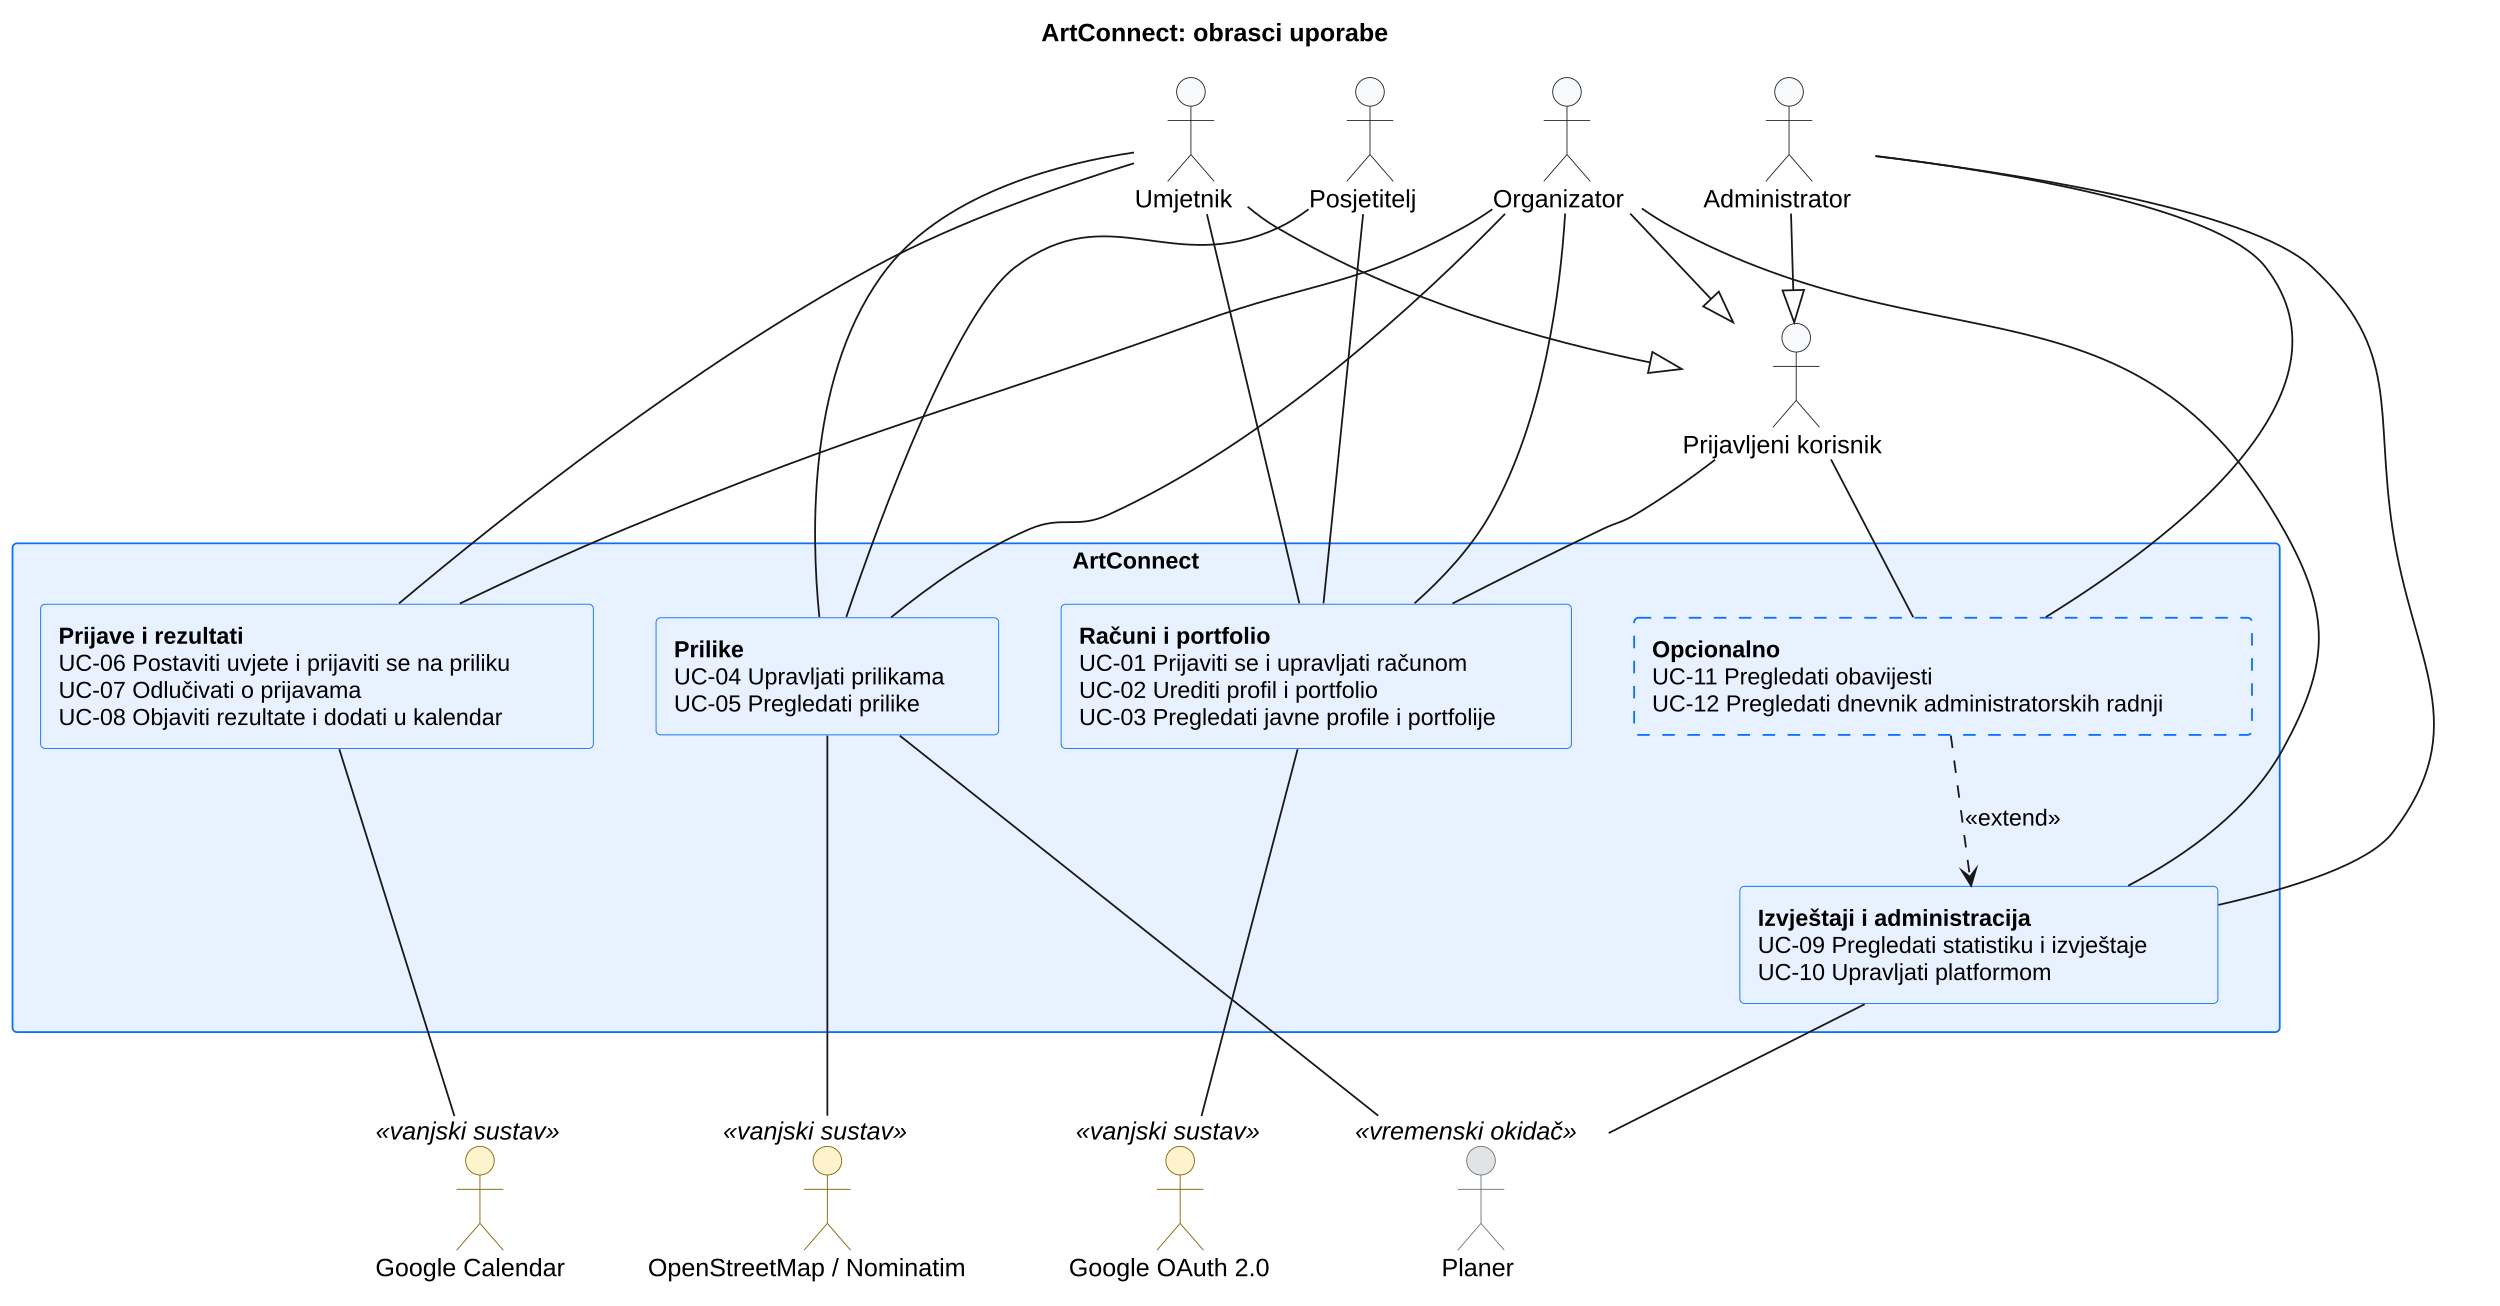
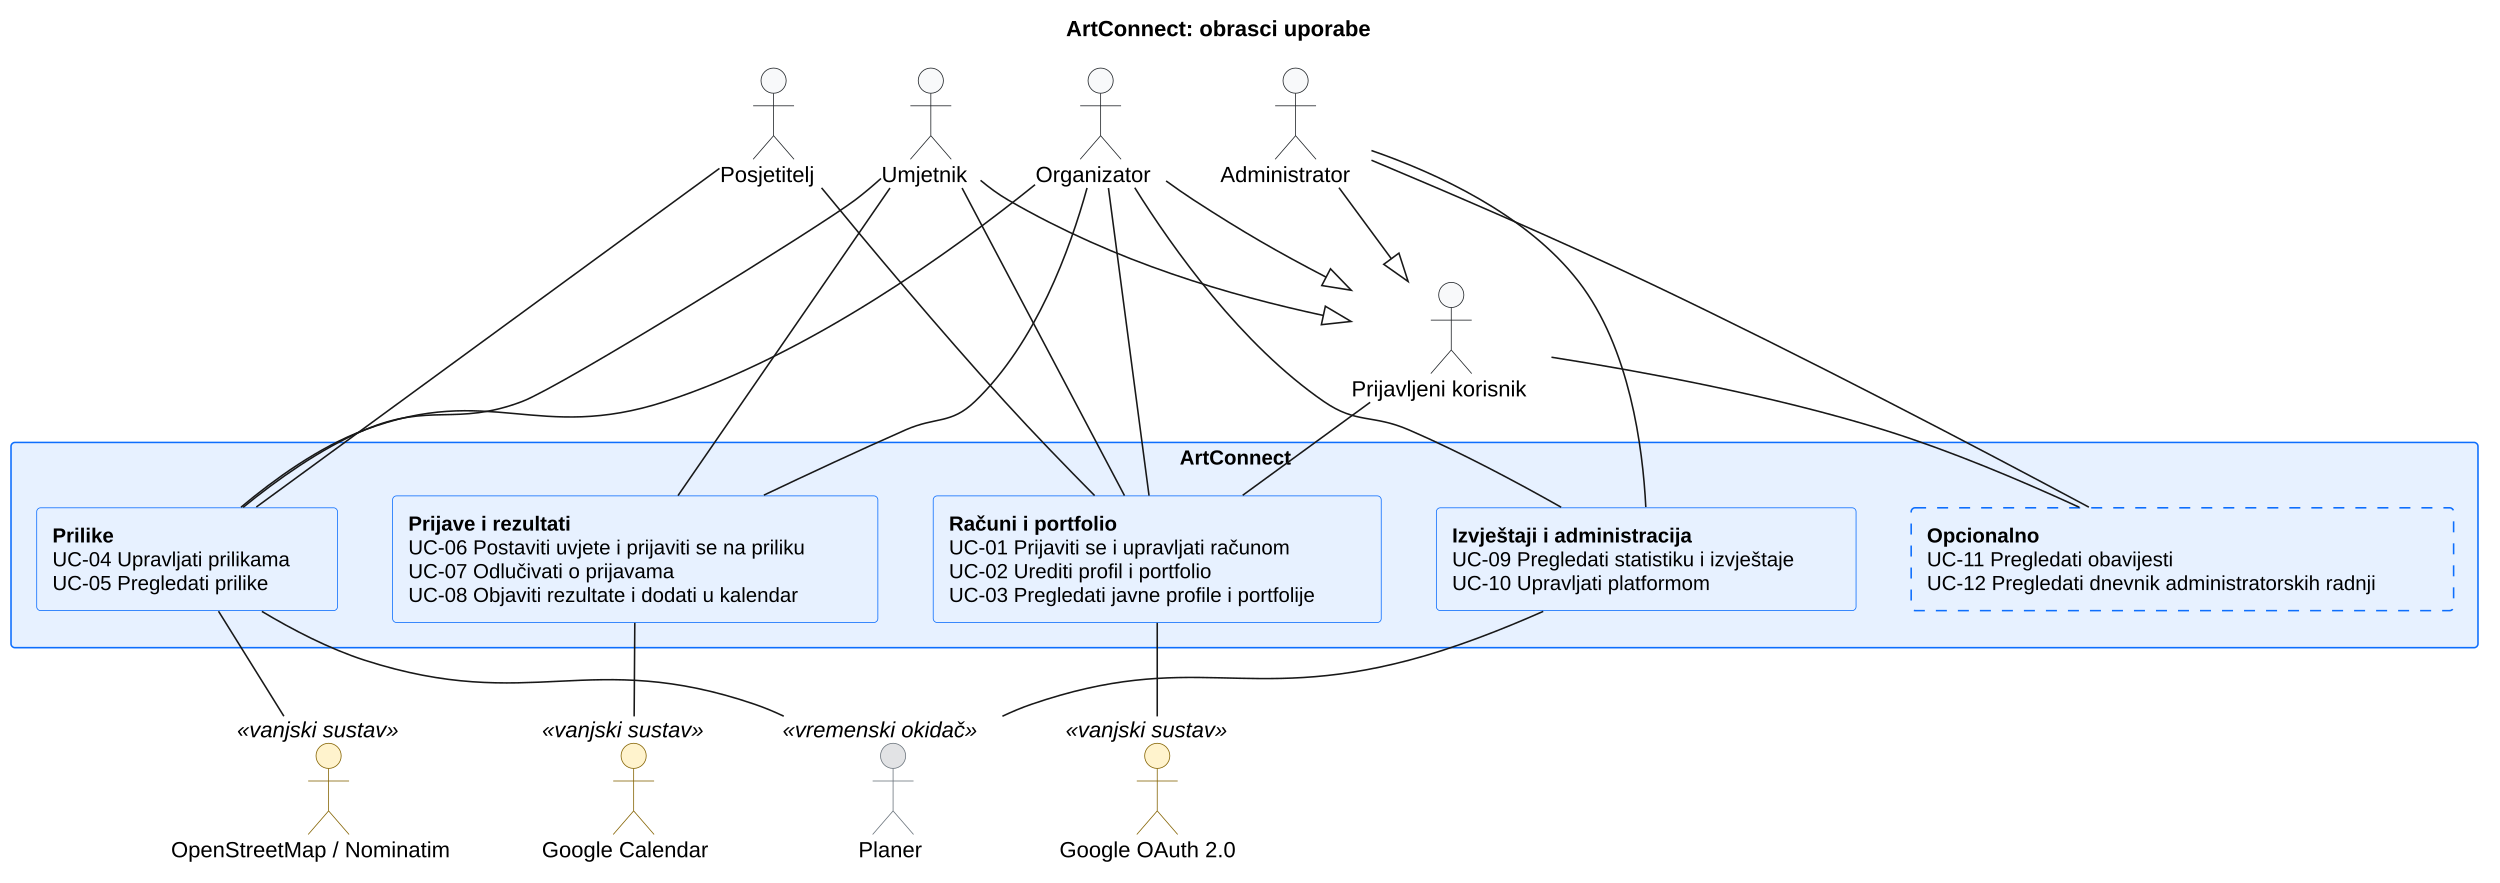
- <svg xmlns="http://www.w3.org/2000/svg" version="1.1" data-diagram-type="DESCRIPTION" style="width:1396px;height:729px;background:#FFFFFF;" width="1396px" height="729px" viewBox="0 0 1396 729" zoomAndPan="magnify" preserveAspectRatio="none" contentStyleType="text/css">
+ <svg xmlns="http://www.w3.org/2000/svg" version="1.1" data-diagram-type="DESCRIPTION" style="width:1590px;height:561px;background:#FFFFFF;" width="1590px" height="561px" viewBox="0 0 1590 561" zoomAndPan="magnify" preserveAspectRatio="none" contentStyleType="text/css">
  <defs />
  <g font-family="sans-serif" lengthAdjust="spacing">
    <g class="title" data-source-line="1">
-       <text x="581.451" y="22.995" fill="#000" font-size="14" textLength="226.987" font-weight="700" font-family="Arial">ArtConnect: obrasci uporabe</text>
+       <text x="678.006" y="22.995" fill="#000" font-size="14" textLength="226.987" font-weight="700" font-family="Arial">ArtConnect: obrasci uporabe</text>
    </g>
    <g class="cluster" data-qualified-name="ArtConnect" id="ent0013" data-source-line="41">
-       <rect x="7" y="303.397" width="1266" height="272.93" fill="#E7F1FF" style="stroke:#0D6EFD;stroke-width:1;" rx="2.5" ry="2.5" />
-       <text x="598.797" y="317.464" fill="#000" font-size="13" textLength="82.405" font-weight="700" font-family="Arial">ArtConnect</text>
+       <rect x="7" y="281.387" width="1569" height="130.54" fill="#E7F1FF" style="stroke:#0D6EFD;stroke-width:1;" rx="2.5" ry="2.5" />
+       <text x="750.297" y="295.454" fill="#000" font-size="13" textLength="82.405" font-weight="700" font-family="Arial">ArtConnect</text>
    </g>
    <g class="entity" data-qualified-name="ArtConnect.Racuni" id="ent0014" data-source-line="42">
-       <rect x="592.53" y="337.397" width="284.938" height="80.531" fill="#E7F1FF" style="stroke:#0D6EFD;stroke-width:0.5;" rx="2.5" ry="2.5" />
-       <text x="602.53" y="359.464" fill="#000" font-size="13" textLength="126.255" font-weight="700" font-family="Arial">Računi i portfolio</text>
-       <text x="602.53" y="374.597" fill="#000" font-size="13" textLength="246.207" font-family="Arial">UC-01 Prijaviti se i upravljati računom</text>
-       <text x="602.53" y="389.729" fill="#000" font-size="13" textLength="191.103" font-family="Arial">UC-02 Urediti profil i portfolio</text>
-       <text x="602.53" y="404.862" fill="#000" font-size="13" textLength="264.938" font-family="Arial">UC-03 Pregledati javne profile i portfolije</text>
+       <rect x="593.53" y="315.387" width="284.938" height="80.531" fill="#E7F1FF" style="stroke:#0D6EFD;stroke-width:0.5;" rx="2.5" ry="2.5" />
+       <text x="603.53" y="337.454" fill="#000" font-size="13" textLength="126.255" font-weight="700" font-family="Arial">Računi i portfolio</text>
+       <text x="603.53" y="352.587" fill="#000" font-size="13" textLength="246.207" font-family="Arial">UC-01 Prijaviti se i upravljati računom</text>
+       <text x="603.53" y="367.719" fill="#000" font-size="13" textLength="191.103" font-family="Arial">UC-02 Urediti profil i portfolio</text>
+       <text x="603.53" y="382.852" fill="#000" font-size="13" textLength="264.938" font-family="Arial">UC-03 Pregledati javne profile i portfolije</text>
    </g>
    <g class="entity" data-qualified-name="ArtConnect.Prilike" id="ent0015" data-source-line="43">
-       <rect x="366.34" y="344.957" width="191.317" height="65.398" fill="#E7F1FF" style="stroke:#0D6EFD;stroke-width:0.5;" rx="2.5" ry="2.5" />
-       <text x="376.34" y="367.024" fill="#000" font-size="13" textLength="46.77" font-weight="700" font-family="Arial">Prilike</text>
-       <text x="376.34" y="382.157" fill="#000" font-size="13" textLength="171.317" font-family="Arial">UC-04 Upravljati prilikama</text>
-       <text x="376.34" y="397.289" fill="#000" font-size="13" textLength="154.02" font-family="Arial">UC-05 Pregledati prilike</text>
+       <rect x="23.34" y="322.957" width="191.317" height="65.398" fill="#E7F1FF" style="stroke:#0D6EFD;stroke-width:0.5;" rx="2.5" ry="2.5" />
+       <text x="33.34" y="345.024" fill="#000" font-size="13" textLength="46.77" font-weight="700" font-family="Arial">Prilike</text>
+       <text x="33.34" y="360.157" fill="#000" font-size="13" textLength="171.317" font-family="Arial">UC-04 Upravljati prilikama</text>
+       <text x="33.34" y="375.289" fill="#000" font-size="13" textLength="154.02" font-family="Arial">UC-05 Pregledati prilike</text>
    </g>
    <g class="entity" data-qualified-name="ArtConnect.Prijave" id="ent0016" data-source-line="44">
-       <rect x="22.69" y="337.397" width="308.622" height="80.531" fill="#E7F1FF" style="stroke:#0D6EFD;stroke-width:0.5;" rx="2.5" ry="2.5" />
-       <text x="32.69" y="359.464" fill="#000" font-size="13" textLength="126.585" font-weight="700" font-family="Arial">Prijave i rezultati</text>
-       <text x="32.69" y="374.597" fill="#000" font-size="13" textLength="288.622" font-family="Arial">UC-06 Postaviti uvjete i prijaviti se na priliku</text>
-       <text x="32.69" y="389.729" fill="#000" font-size="13" textLength="190.715" font-family="Arial">UC-07 Odlučivati o prijavama</text>
-       <text x="32.69" y="404.862" fill="#000" font-size="13" textLength="282.763" font-family="Arial">UC-08 Objaviti rezultate i dodati u kalendar</text>
+       <rect x="249.69" y="315.387" width="308.622" height="80.531" fill="#E7F1FF" style="stroke:#0D6EFD;stroke-width:0.5;" rx="2.5" ry="2.5" />
+       <text x="259.69" y="337.454" fill="#000" font-size="13" textLength="126.585" font-weight="700" font-family="Arial">Prijave i rezultati</text>
+       <text x="259.69" y="352.587" fill="#000" font-size="13" textLength="288.622" font-family="Arial">UC-06 Postaviti uvjete i prijaviti se na priliku</text>
+       <text x="259.69" y="367.719" fill="#000" font-size="13" textLength="190.715" font-family="Arial">UC-07 Odlučivati o prijavama</text>
+       <text x="259.69" y="382.852" fill="#000" font-size="13" textLength="282.763" font-family="Arial">UC-08 Objaviti rezultate i dodati u kalendar</text>
    </g>
    <g class="entity" data-qualified-name="ArtConnect.Izvjestaji" id="ent0017" data-source-line="45">
-       <rect x="971.54" y="494.927" width="266.917" height="65.398" fill="#E7F1FF" style="stroke:#0D6EFD;stroke-width:0.5;" rx="2.5" ry="2.5" />
-       <text x="981.54" y="516.994" fill="#000" font-size="13" textLength="183.612" font-weight="700" font-family="Arial">Izvještaji i administracija</text>
-       <text x="981.54" y="532.127" fill="#000" font-size="13" textLength="246.917" font-family="Arial">UC-09 Pregledati statistiku i izvještaje</text>
-       <text x="981.54" y="547.259" fill="#000" font-size="13" textLength="186.843" font-family="Arial">UC-10 Upravljati platformom</text>
+       <rect x="913.54" y="322.957" width="266.917" height="65.398" fill="#E7F1FF" style="stroke:#0D6EFD;stroke-width:0.5;" rx="2.5" ry="2.5" />
+       <text x="923.54" y="345.024" fill="#000" font-size="13" textLength="183.612" font-weight="700" font-family="Arial">Izvještaji i administracija</text>
+       <text x="923.54" y="360.157" fill="#000" font-size="13" textLength="246.917" font-family="Arial">UC-09 Pregledati statistiku i izvještaje</text>
+       <text x="923.54" y="375.289" fill="#000" font-size="13" textLength="186.843" font-family="Arial">UC-10 Upravljati platformom</text>
    </g>
    <g class="entity" data-qualified-name="ArtConnect.Opcionalno" id="ent0018" data-source-line="46">
-       <rect x="912.51" y="344.957" width="344.987" height="65.398" fill="#E7F1FF" style="stroke:#0D6EFD;stroke-width:1;stroke-dasharray:7,7;" rx="2.5" ry="2.5" />
-       <text x="922.51" y="367.024" fill="#000" font-size="13" textLength="82.12" font-weight="700" font-family="Arial">Opcionalno</text>
-       <text x="922.51" y="382.157" fill="#000" font-size="13" textLength="176.63" font-family="Arial">UC-11 Pregledati obavijesti</text>
-       <text x="922.51" y="397.289" fill="#000" font-size="13" textLength="324.987" font-family="Arial">UC-12 Pregledati dnevnik administratorskih radnji</text>
+       <rect x="1215.51" y="322.957" width="344.987" height="65.398" fill="#E7F1FF" style="stroke:#0D6EFD;stroke-width:1;stroke-dasharray:7,7;" rx="2.5" ry="2.5" />
+       <text x="1225.51" y="345.024" fill="#000" font-size="13" textLength="82.12" font-weight="700" font-family="Arial">Opcionalno</text>
+       <text x="1225.51" y="360.157" fill="#000" font-size="13" textLength="176.63" font-family="Arial">UC-11 Pregledati obavijesti</text>
+       <text x="1225.51" y="375.289" fill="#000" font-size="13" textLength="324.987" font-family="Arial">UC-12 Pregledati dnevnik administratorskih radnji</text>
    </g>
    <g class="entity" data-qualified-name="Posjetitelj" id="ent0001" data-source-line="22">
-       <ellipse cx="765.003" cy="51.297" rx="8" ry="8" fill="#F8F9FA" style="stroke:#212529;stroke-width:0.5;" />
-       <path d="M765.003,59.297 L765.003,86.297 M752.003,67.297 L778.003,67.297 M765.003,86.297 L752.003,101.297 M765.003,86.297 L778.003,101.297" style="stroke:#212529;stroke-width:0.5;" fill="none" />
-       <text x="730.97" y="115.792" fill="#000" font-size="14" textLength="68.065" font-family="Arial">Posjetitelj</text>
+       <ellipse cx="492.003" cy="51.297" rx="8" ry="8" fill="#F8F9FA" style="stroke:#212529;stroke-width:0.5;" />
+       <path d="M492.003,59.297 L492.003,86.297 M479.003,67.297 L505.003,67.297 M492.003,86.297 L479.003,101.297 M492.003,86.297 L505.003,101.297" style="stroke:#212529;stroke-width:0.5;" fill="none" />
+       <text x="457.97" y="115.792" fill="#000" font-size="14" textLength="68.065" font-family="Arial">Posjetitelj</text>
    </g>
    <g class="entity" data-qualified-name="Umjetnik" id="ent0002" data-source-line="23">
-       <ellipse cx="665.004" cy="51.297" rx="8" ry="8" fill="#F8F9FA" style="stroke:#212529;stroke-width:0.5;" />
-       <path d="M665.004,59.297 L665.004,86.297 M652.004,67.297 L678.004,67.297 M665.004,86.297 L652.004,101.297 M665.004,86.297 L678.004,101.297" style="stroke:#212529;stroke-width:0.5;" fill="none" />
-       <text x="633.63" y="115.792" fill="#000" font-size="14" textLength="62.747" font-family="Arial">Umjetnik</text>
+       <ellipse cx="592.004" cy="51.297" rx="8" ry="8" fill="#F8F9FA" style="stroke:#212529;stroke-width:0.5;" />
+       <path d="M592.004,59.297 L592.004,86.297 M579.004,67.297 L605.004,67.297 M592.004,86.297 L579.004,101.297 M592.004,86.297 L605.004,101.297" style="stroke:#212529;stroke-width:0.5;" fill="none" />
+       <text x="560.63" y="115.792" fill="#000" font-size="14" textLength="62.747" font-family="Arial">Umjetnik</text>
    </g>
    <g class="entity" data-qualified-name="Organizator" id="ent0003" data-source-line="24">
-       <ellipse cx="875.001" cy="51.297" rx="8" ry="8" fill="#F8F9FA" style="stroke:#212529;stroke-width:0.5;" />
-       <path d="M875.001,59.297 L875.001,86.297 M862.001,67.297 L888.001,67.297 M875.001,86.297 L862.001,101.297 M875.001,86.297 L888.001,101.297" style="stroke:#212529;stroke-width:0.5;" fill="none" />
-       <text x="833.63" y="115.792" fill="#000" font-size="14" textLength="82.742" font-family="Arial">Organizator</text>
+       <ellipse cx="700.001" cy="51.297" rx="8" ry="8" fill="#F8F9FA" style="stroke:#212529;stroke-width:0.5;" />
+       <path d="M700.001,59.297 L700.001,86.297 M687.001,67.297 L713.001,67.297 M700.001,86.297 L687.001,101.297 M700.001,86.297 L713.001,101.297" style="stroke:#212529;stroke-width:0.5;" fill="none" />
+       <text x="658.63" y="115.792" fill="#000" font-size="14" textLength="82.742" font-family="Arial">Organizator</text>
    </g>
    <g class="entity" data-qualified-name="Administrator" id="ent0004" data-source-line="25">
-       <ellipse cx="999.001" cy="51.297" rx="8" ry="8" fill="#F8F9FA" style="stroke:#212529;stroke-width:0.5;" />
-       <path d="M999.001,59.297 L999.001,86.297 M986.001,67.297 L1012.001,67.297 M999.001,86.297 L986.001,101.297 M999.001,86.297 L1012.001,101.297" style="stroke:#212529;stroke-width:0.5;" fill="none" />
-       <text x="951.16" y="115.792" fill="#000" font-size="14" textLength="95.683" font-family="Arial">Administrator</text>
+       <ellipse cx="824.001" cy="51.297" rx="8" ry="8" fill="#F8F9FA" style="stroke:#212529;stroke-width:0.5;" />
+       <path d="M824.001,59.297 L824.001,86.297 M811.001,67.297 L837.001,67.297 M824.001,86.297 L811.001,101.297 M824.001,86.297 L837.001,101.297" style="stroke:#212529;stroke-width:0.5;" fill="none" />
+       <text x="776.16" y="115.792" fill="#000" font-size="14" textLength="95.683" font-family="Arial">Administrator</text>
    </g>
    <g class="entity" data-qualified-name="Prijavljeni" id="ent0005" data-source-line="28">
-       <ellipse cx="1003.005" cy="188.597" rx="8" ry="8" fill="#F8F9FA" style="stroke:#212529;stroke-width:0.5;" />
-       <path d="M1003.005,196.597 L1003.005,223.597 M990.005,204.597 L1016.005,204.597 M1003.005,223.597 L990.005,238.597 M1003.005,223.597 L1016.005,238.597" style="stroke:#212529;stroke-width:0.5;" fill="none" />
-       <text x="939.54" y="253.092" fill="#000" font-size="14" textLength="126.93" font-family="Arial">Prijavljeni korisnik</text>
+       <ellipse cx="923.005" cy="187.597" rx="8" ry="8" fill="#F8F9FA" style="stroke:#212529;stroke-width:0.5;" />
+       <path d="M923.005,195.597 L923.005,222.597 M910.005,203.597 L936.005,203.597 M923.005,222.597 L910.005,237.597 M923.005,222.597 L936.005,237.597" style="stroke:#212529;stroke-width:0.5;" fill="none" />
+       <text x="859.54" y="252.092" fill="#000" font-size="14" textLength="126.93" font-family="Arial">Prijavljeni korisnik</text>
    </g>
    <g class="entity" data-qualified-name="GoogleOAuth" id="ent0009" data-source-line="35">
-       <ellipse cx="659.003" cy="648.124" rx="8" ry="8" fill="#FFF3CD" style="stroke:#856404;stroke-width:0.5;" />
-       <path d="M659.003,656.124 L659.003,683.124 M646.003,664.124 L672.003,664.124 M659.003,683.124 L646.003,698.124 M659.003,683.124 L672.003,698.124" style="stroke:#856404;stroke-width:0.5;" fill="none" />
-       <text x="596.82" y="712.619" fill="#000" font-size="14" textLength="124.366" font-family="Arial">Google OAuth 2.0</text>
-       <text x="600.771" y="636.322" fill="#000" font-size="14" textLength="116.464" font-style="italic" font-family="Arial">«vanjski sustav»</text>
+       <ellipse cx="736.003" cy="480.724" rx="8" ry="8" fill="#FFF3CD" style="stroke:#856404;stroke-width:0.5;" />
+       <path d="M736.003,488.724 L736.003,515.724 M723.003,496.724 L749.003,496.724 M736.003,515.724 L723.003,530.724 M736.003,515.724 L749.003,530.724" style="stroke:#856404;stroke-width:0.5;" fill="none" />
+       <text x="673.82" y="545.219" fill="#000" font-size="14" textLength="124.366" font-family="Arial">Google OAuth 2.0</text>
+       <text x="677.771" y="468.922" fill="#000" font-size="14" textLength="116.464" font-style="italic" font-family="Arial">«vanjski sustav»</text>
    </g>
    <g class="entity" data-qualified-name="GoogleCalendar" id="ent0010" data-source-line="36">
-       <ellipse cx="268.002" cy="648.124" rx="8" ry="8" fill="#FFF3CD" style="stroke:#856404;stroke-width:0.5;" />
-       <path d="M268.002,656.124 L268.002,683.124 M255.002,664.124 L281.002,664.124 M268.002,683.124 L255.002,698.124 M268.002,683.124 L281.002,698.124" style="stroke:#856404;stroke-width:0.5;" fill="none" />
-       <text x="209.616" y="712.619" fill="#000" font-size="14" textLength="116.771" font-family="Arial">Google Calendar</text>
-       <text x="209.77" y="636.322" fill="#000" font-size="14" textLength="116.464" font-style="italic" font-family="Arial">«vanjski sustav»</text>
+       <ellipse cx="403.002" cy="480.724" rx="8" ry="8" fill="#FFF3CD" style="stroke:#856404;stroke-width:0.5;" />
+       <path d="M403.002,488.724 L403.002,515.724 M390.002,496.724 L416.002,496.724 M403.002,515.724 L390.002,530.724 M403.002,515.724 L416.002,530.724" style="stroke:#856404;stroke-width:0.5;" fill="none" />
+       <text x="344.616" y="545.219" fill="#000" font-size="14" textLength="116.771" font-family="Arial">Google Calendar</text>
+       <text x="344.77" y="468.922" fill="#000" font-size="14" textLength="116.464" font-style="italic" font-family="Arial">«vanjski sustav»</text>
    </g>
    <g class="entity" data-qualified-name="OSM" id="ent0011" data-source-line="37">
-       <ellipse cx="461.998" cy="648.124" rx="8" ry="8" fill="#FFF3CD" style="stroke:#856404;stroke-width:0.5;" />
-       <path d="M461.998,656.124 L461.998,683.124 M448.998,664.124 L474.998,664.124 M461.998,683.124 L448.998,698.124 M461.998,683.124 L474.998,698.124" style="stroke:#856404;stroke-width:0.5;" fill="none" />
-       <text x="361.78" y="712.619" fill="#000" font-size="14" textLength="200.437" font-family="Arial">OpenStreetMap / Nominatim</text>
-       <text x="403.766" y="636.322" fill="#000" font-size="14" textLength="116.464" font-style="italic" font-family="Arial">«vanjski sustav»</text>
+       <ellipse cx="208.998" cy="480.724" rx="8" ry="8" fill="#FFF3CD" style="stroke:#856404;stroke-width:0.5;" />
+       <path d="M208.998,488.724 L208.998,515.724 M195.998,496.724 L221.998,496.724 M208.998,515.724 L195.998,530.724 M208.998,515.724 L221.998,530.724" style="stroke:#856404;stroke-width:0.5;" fill="none" />
+       <text x="108.78" y="545.219" fill="#000" font-size="14" textLength="200.437" font-family="Arial">OpenStreetMap / Nominatim</text>
+       <text x="150.766" y="468.922" fill="#000" font-size="14" textLength="116.464" font-style="italic" font-family="Arial">«vanjski sustav»</text>
    </g>
    <g class="entity" data-qualified-name="Planer" id="ent0012" data-source-line="38">
-       <ellipse cx="827.003" cy="648.124" rx="8" ry="8" fill="#E2E3E5" style="stroke:#6C757D;stroke-width:0.5;" />
-       <path d="M827.003,656.124 L827.003,683.124 M814.003,664.124 L840.003,664.124 M827.003,683.124 L814.003,698.124 M827.003,683.124 L840.003,698.124" style="stroke:#6C757D;stroke-width:0.5;" fill="none" />
-       <text x="804.927" y="712.619" fill="#000" font-size="14" textLength="44.153" font-family="Arial">Planer</text>
-       <text x="756.74" y="636.322" fill="#000" font-size="14" textLength="140.526" font-style="italic" font-family="Arial">«vremenski okidač»</text>
+       <ellipse cx="568.003" cy="480.724" rx="8" ry="8" fill="#E2E3E5" style="stroke:#6C757D;stroke-width:0.5;" />
+       <path d="M568.003,488.724 L568.003,515.724 M555.003,496.724 L581.003,496.724 M568.003,515.724 L555.003,530.724 M568.003,515.724 L581.003,530.724" style="stroke:#6C757D;stroke-width:0.5;" fill="none" />
+       <text x="545.927" y="545.219" fill="#000" font-size="14" textLength="44.153" font-family="Arial">Planer</text>
+       <text x="497.74" y="468.922" fill="#000" font-size="14" textLength="140.526" font-style="italic" font-family="Arial">«vremenski okidač»</text>
    </g>
    <g class="link" data-entity-1="ent0002" data-entity-2="ent0005" id="lnk6" data-source-line="30" data-link-type="extension">
-       <path d="M696.71,115.417 C701.86,119.747 707.37,123.807 713,127.097 C784.73,168.937 860.343,189.772 921.473,202.412" style="stroke:#181818;stroke-width:1;" fill="none" id="Umjetnik-to-Prijavljeni" />
-       <polygon points="939.1,206.057,922.688,196.536,920.258,208.288,939.1,206.057" fill="none" style="stroke:#181818;stroke-width:1;stroke-linejoin:miter;stroke-miterlimit:10;" />
+       <path d="M623.63,114.697 C629.11,119.287 635,123.617 641,127.097 C710.3,167.267 782.268,187.778 841.658,200.638" style="stroke:#181818;stroke-width:1;" fill="none" id="Umjetnik-to-Prijavljeni" />
+       <polygon points="859.25,204.447,842.927,194.773,840.388,206.502,859.25,204.447" fill="none" style="stroke:#181818;stroke-width:1;stroke-linejoin:miter;stroke-miterlimit:10;" />
    </g>
    <g class="link" data-entity-1="ent0003" data-entity-2="ent0005" id="lnk7" data-source-line="31" data-link-type="extension">
-       <path d="M910.32,119.277 C928.22,138.207 937.54,148.051 955.43,166.961" style="stroke:#181818;stroke-width:1;" fill="none" id="Organizator-to-Prijavljeni" />
-       <polygon points="967.8,180.037,959.788,162.838,951.071,171.085,967.8,180.037" fill="none" style="stroke:#181818;stroke-width:1;stroke-linejoin:miter;stroke-miterlimit:10;" />
+       <path d="M741.64,115.077 C747.38,119.257 753.27,123.377 759,127.097 C791.08,147.907 812.466,160.162 843.416,176.282" style="stroke:#181818;stroke-width:1;" fill="none" id="Organizator-to-Prijavljeni" />
+       <polygon points="859.38,184.597,846.187,170.961,840.644,181.603,859.38,184.597" fill="none" style="stroke:#181818;stroke-width:1;stroke-linejoin:miter;stroke-miterlimit:10;" />
    </g>
    <g class="link" data-entity-1="ent0004" data-entity-2="ent0005" id="lnk8" data-source-line="32" data-link-type="extension">
-       <path d="M1000.1,119.277 C1000.66,138.207 1000.807,143.135 1001.367,162.045" style="stroke:#181818;stroke-width:1;" fill="none" id="Administrator-to-Prijavljeni" />
-       <polygon points="1001.9,180.037,1007.365,161.867,995.37,162.222,1001.9,180.037" fill="none" style="stroke:#181818;stroke-width:1;stroke-linejoin:miter;stroke-miterlimit:10;" />
+       <path d="M851.58,119.357 C865.31,137.987 871.18,145.948 884.89,164.548" style="stroke:#181818;stroke-width:1;" fill="none" id="Administrator-to-Prijavljeni" />
+       <polygon points="895.57,179.037,889.72,160.988,880.06,168.108,895.57,179.037" fill="none" style="stroke:#181818;stroke-width:1;stroke-linejoin:miter;stroke-miterlimit:10;" />
    </g>
    <g class="link" data-entity-1="ent0001" data-entity-2="ent0014" id="lnk19" data-source-line="49" data-link-type="association">
-       <path d="M761.17,119.577 C755.48,175.437 744.86,279.837 739.05,336.907" style="stroke:#181818;stroke-width:1;" fill="none" id="Posjetitelj-Racuni" />
+       <path d="M522.51,119.477 C551.74,155.057 597.42,209.707 639,255.387 C657.33,275.527 678.38,297.227 696.17,315.187" style="stroke:#181818;stroke-width:1;" fill="none" id="Posjetitelj-Racuni" />
    </g>
    <g class="link" data-entity-1="ent0001" data-entity-2="ent0015" id="lnk20" data-source-line="50" data-link-type="association">
-       <path d="M730.66,116.877 C725.4,120.827 719.79,124.397 714,127.097 C654.14,155.027 619.85,109.457 567,149.097 C533.85,173.967 491.89,287.837 472.59,344.477" style="stroke:#181818;stroke-width:1;" fill="none" id="Posjetitelj-Prilike" />
+       <path d="M457.58,107.117 C389.59,156.827 238.15,267.537 163.02,322.467" style="stroke:#181818;stroke-width:1;" fill="none" id="Posjetitelj-Prilike" />
    </g>
    <g class="link" data-entity-1="ent0005" data-entity-2="ent0014" id="lnk21" data-source-line="52" data-link-type="association">
-       <path d="M957.71,256.737 C943.82,267.347 928.19,278.427 913,287.397 C905.46,291.847 902.91,291.637 895,295.397 C867.43,308.507 837.52,323.497 811.1,336.997" style="stroke:#181818;stroke-width:1;" fill="none" id="Prijavljeni-Racuni" />
+       <path d="M871.41,255.877 C846.22,274.257 815.91,296.367 790.36,314.997" style="stroke:#181818;stroke-width:1;" fill="none" id="Prijavljeni-Racuni" />
    </g>
    <g class="link" data-entity-1="ent0005" data-entity-2="ent0018" id="lnk22" data-source-line="53" data-link-type="association">
-       <path d="M1022.43,256.547 C1036.4,283.367 1055.05,319.157 1068.34,344.677" style="stroke:#181818;stroke-width:1;" fill="none" id="Prijavljeni-Opcionalno" />
+       <path d="M986.73,227.197 C1043.07,236.017 1127.08,251.377 1198,273.387 C1240.49,286.587 1286.39,306.057 1322.44,322.647" style="stroke:#181818;stroke-width:1;" fill="none" id="Prijavljeni-Opcionalno" />
    </g>
    <g class="link" data-entity-1="ent0002" data-entity-2="ent0014" id="lnk23" data-source-line="55" data-link-type="association">
-       <path d="M673.94,119.577 C687.21,175.437 712,279.837 725.56,336.907" style="stroke:#181818;stroke-width:1;" fill="none" id="Umjetnik-Racuni" />
+       <path d="M611.87,119.577 C639.03,171.017 687.52,262.837 715.17,315.207" style="stroke:#181818;stroke-width:1;" fill="none" id="Umjetnik-Racuni" />
    </g>
    <g class="link" data-entity-1="ent0002" data-entity-2="ent0016" id="lnk24" data-source-line="56" data-link-type="association">
-       <path d="M633.19,91.157 C596.87,102.317 536.24,122.917 488,149.097 C386.86,203.977 281.23,287.837 222.81,336.957" style="stroke:#181818;stroke-width:1;" fill="none" id="Umjetnik-Prijave" />
+       <path d="M566.06,119.577 C530.6,171.017 467.3,262.837 431.2,315.207" style="stroke:#181818;stroke-width:1;" fill="none" id="Umjetnik-Prijave" />
    </g>
    <g class="link" data-entity-1="ent0002" data-entity-2="ent0015" id="lnk25" data-source-line="57" data-link-type="association">
-       <path d="M633.25,85.147 C594.43,90.867 529.74,106.547 496,149.097 C450.95,205.907 452.69,296.547 457.52,344.497" style="stroke:#181818;stroke-width:1;" fill="none" id="Umjetnik-Prilike" />
+       <path d="M560.29,113.517 C555.01,118.257 549.47,122.947 544,127.097 C522.07,143.747 357.76,245.667 332,255.387 C289.75,271.347 273.58,255.777 232,273.387 C203.74,285.367 175.71,305.457 154.64,322.667" style="stroke:#181818;stroke-width:1;" fill="none" id="Umjetnik-Prilike" />
    </g>
    <g class="link" data-entity-1="ent0003" data-entity-2="ent0014" id="lnk26" data-source-line="59" data-link-type="association">
-       <path d="M873.97,119.217 C871.31,162.317 862.24,234.167 832,287.397 C821.43,305.997 805.64,322.917 789.86,336.907" style="stroke:#181818;stroke-width:1;" fill="none" id="Organizator-Racuni" />
+       <path d="M704.97,119.577 C711.76,171.017 723.88,262.837 730.79,315.207" style="stroke:#181818;stroke-width:1;" fill="none" id="Organizator-Racuni" />
    </g>
    <g class="link" data-entity-1="ent0003" data-entity-2="ent0015" id="lnk27" data-source-line="60" data-link-type="association">
-       <path d="M840.4,119.417 C794.56,166.577 708.95,246.347 619,287.397 C600.92,295.647 593.29,287.627 575,295.397 C546.75,307.387 518.72,327.487 497.64,344.687" style="stroke:#181818;stroke-width:1;" fill="none" id="Organizator-Prilike" />
+       <path d="M658.29,117.467 C606.81,158.957 514.77,225.697 423,255.387 C341.88,281.647 311.84,243.457 232,273.387 C202.81,284.337 174.35,304.887 153.29,322.577" style="stroke:#181818;stroke-width:1;" fill="none" id="Organizator-Prilike" />
    </g>
    <g class="link" data-entity-1="ent0003" data-entity-2="ent0016" id="lnk28" data-source-line="61" data-link-type="association">
-       <path d="M833.31,116.857 C827.99,120.567 822.48,124.087 817,127.097 C755.77,160.757 734.75,156.477 669,180.097 C526.73,231.197 488.61,237.417 349,295.397 C318.5,308.057 285.58,323.227 256.79,337.017" style="stroke:#181818;stroke-width:1;" fill="none" id="Organizator-Prijave" />
+       <path d="M691.36,119.547 C680.67,158.287 658.93,218.137 620,255.387 C604.74,269.997 595.34,264.877 576,273.387 C546.38,286.437 514.23,301.407 485.83,314.907" style="stroke:#181818;stroke-width:1;" fill="none" id="Organizator-Prijave" />
    </g>
    <g class="link" data-entity-1="ent0003" data-entity-2="ent0017" id="lnk29" data-source-line="62" data-link-type="association">
-       <path d="M916.78,116.407 C922.39,120.287 928.22,123.967 934,127.097 C1082.61,207.587 1191.93,148.207 1275,295.397 C1301.77,342.817 1301.15,370.157 1275,417.927 C1256.24,452.187 1221.57,477.227 1188.41,494.567" style="stroke:#181818;stroke-width:1;" fill="none" id="Organizator-Izvjestaji" />
+       <path d="M721.7,119.377 C746.21,158.557 789.6,219.297 842,255.387 C862.83,269.747 872.78,263.357 896,273.387 C929.07,287.677 964.61,306.617 992.9,322.607" style="stroke:#181818;stroke-width:1;" fill="none" id="Organizator-Izvjestaji" />
    </g>
    <g class="link" data-entity-1="ent0004" data-entity-2="ent0017" id="lnk30" data-source-line="64" data-link-type="association">
-       <path d="M1047.28,87.197 C1120.81,96.127 1256.01,116.547 1291,149.097 C1340.81,195.427 1325.89,228.127 1336,295.397 C1347.2,369.907 1381.89,405.167 1336,464.927 C1322.85,482.047 1282.26,495.437 1238.7,505.307" style="stroke:#181818;stroke-width:1;" fill="none" id="Administrator-Izvjestaji" />
+       <path d="M872.24,95.737 C913.34,109.977 970.88,136.247 1004,179.097 C1036.53,221.177 1044.83,284.497 1046.73,322.487" style="stroke:#181818;stroke-width:1;" fill="none" id="Administrator-Izvjestaji" />
    </g>
    <g class="link" data-entity-1="ent0004" data-entity-2="ent0018" id="lnk31" data-source-line="65" data-link-type="association">
-       <path d="M1047.29,87.107 C1116.51,95.607 1238.51,115.087 1265,149.097 C1319.56,219.137 1213.67,300.597 1142.41,344.557" style="stroke:#181818;stroke-width:1;" fill="none" id="Administrator-Opcionalno" />
+       <path d="M872.25,101.907 C917.7,120.947 987.49,150.847 1047,179.097 C1147.01,226.567 1260.94,286.417 1328.53,322.557" style="stroke:#181818;stroke-width:1;" fill="none" id="Administrator-Opcionalno" />
    </g>
    <g class="link" data-entity-1="ent0014" data-entity-2="ent0009" id="lnk32" data-source-line="67" data-link-type="association">
-       <path d="M724.59,418.367 C710.57,471.877 685.66,566.897 670.91,623.197" style="stroke:#181818;stroke-width:1;" fill="none" id="Racuni-GoogleOAuth" />
+       <path d="M736,396.157 C736,414.547 736,436.537 736,455.627" style="stroke:#181818;stroke-width:1;" fill="none" id="Racuni-GoogleOAuth" />
    </g>
    <g class="link" data-entity-1="ent0016" data-entity-2="ent0010" id="lnk33" data-source-line="68" data-link-type="association">
-       <path d="M189.46,418.367 C206.26,471.877 236.08,566.897 253.74,623.197" style="stroke:#181818;stroke-width:1;" fill="none" id="Prijave-GoogleCalendar" />
+       <path d="M403.73,396.157 C403.6,414.547 403.45,436.537 403.32,455.627" style="stroke:#181818;stroke-width:1;" fill="none" id="Prijave-GoogleCalendar" />
    </g>
    <g class="link" data-entity-1="ent0015" data-entity-2="ent0011" id="lnk34" data-source-line="69" data-link-type="association">
-       <path d="M462,410.797 C462,462.407 462,563.937 462,623.017" style="stroke:#181818;stroke-width:1;" fill="none" id="Prilike-OSM" />
+       <path d="M138.97,388.737 C151.2,408.367 167.03,433.807 180.55,455.517" style="stroke:#181818;stroke-width:1;" fill="none" id="Prilike-OSM" />
    </g>
    <g class="link" data-entity-1="ent0015" data-entity-2="ent0012" id="lnk35" data-source-line="70" data-link-type="association">
-       <path d="M502.46,410.797 C567.42,462.407 695.23,563.937 769.6,623.017" style="stroke:#181818;stroke-width:1;" fill="none" id="Prilike-Planer" />
+       <path d="M166.56,388.847 C186.04,400.517 209.31,412.617 232,419.927 C337.59,453.907 375.01,412.137 480,447.927 C486.17,450.027 492.37,452.617 498.47,455.507" style="stroke:#181818;stroke-width:1;" fill="none" id="Prilike-Planer" />
    </g>
    <g class="link" data-entity-1="ent0017" data-entity-2="ent0012" id="lnk36" data-source-line="71" data-link-type="association">
-       <path d="M1041.22,560.737 C998.58,582.217 942.43,610.497 898.31,632.707" style="stroke:#181818;stroke-width:1;" fill="none" id="Izvjestaji-Planer" />
-     </g>
-     <g class="link" data-entity-1="ent0018" data-entity-2="ent0017" id="lnk37" data-source-line="73" data-link-type="dependency">
-       <path d="M1089.34,410.767 C1092.69,435.587 1096.651,464.822 1100.001,489.622" style="stroke:#181818;stroke-width:1;stroke-dasharray:7,7;" fill="none" id="Opcionalno-to-Izvjestaji" />
-       <polygon points="1100.67,494.577,1103.429,485.122,1100.001,489.622,1095.501,486.193,1100.67,494.577" fill="#181818" style="stroke:#181818;stroke-width:1;stroke-linejoin:miter;stroke-miterlimit:10;" />
-       <text x="1097.2" y="460.994" fill="#000" font-size="13" textLength="61.185" font-family="Arial">«extend»</text>
+       <path d="M981.5,388.827 C955.46,400.347 924.87,412.357 896,419.927 C792.12,447.167 757.58,413.087 656,447.927 C649.83,450.037 643.64,452.637 637.54,455.527" style="stroke:#181818;stroke-width:1;" fill="none" id="Izvjestaji-Planer" />
    </g>
  </g>
</svg>
